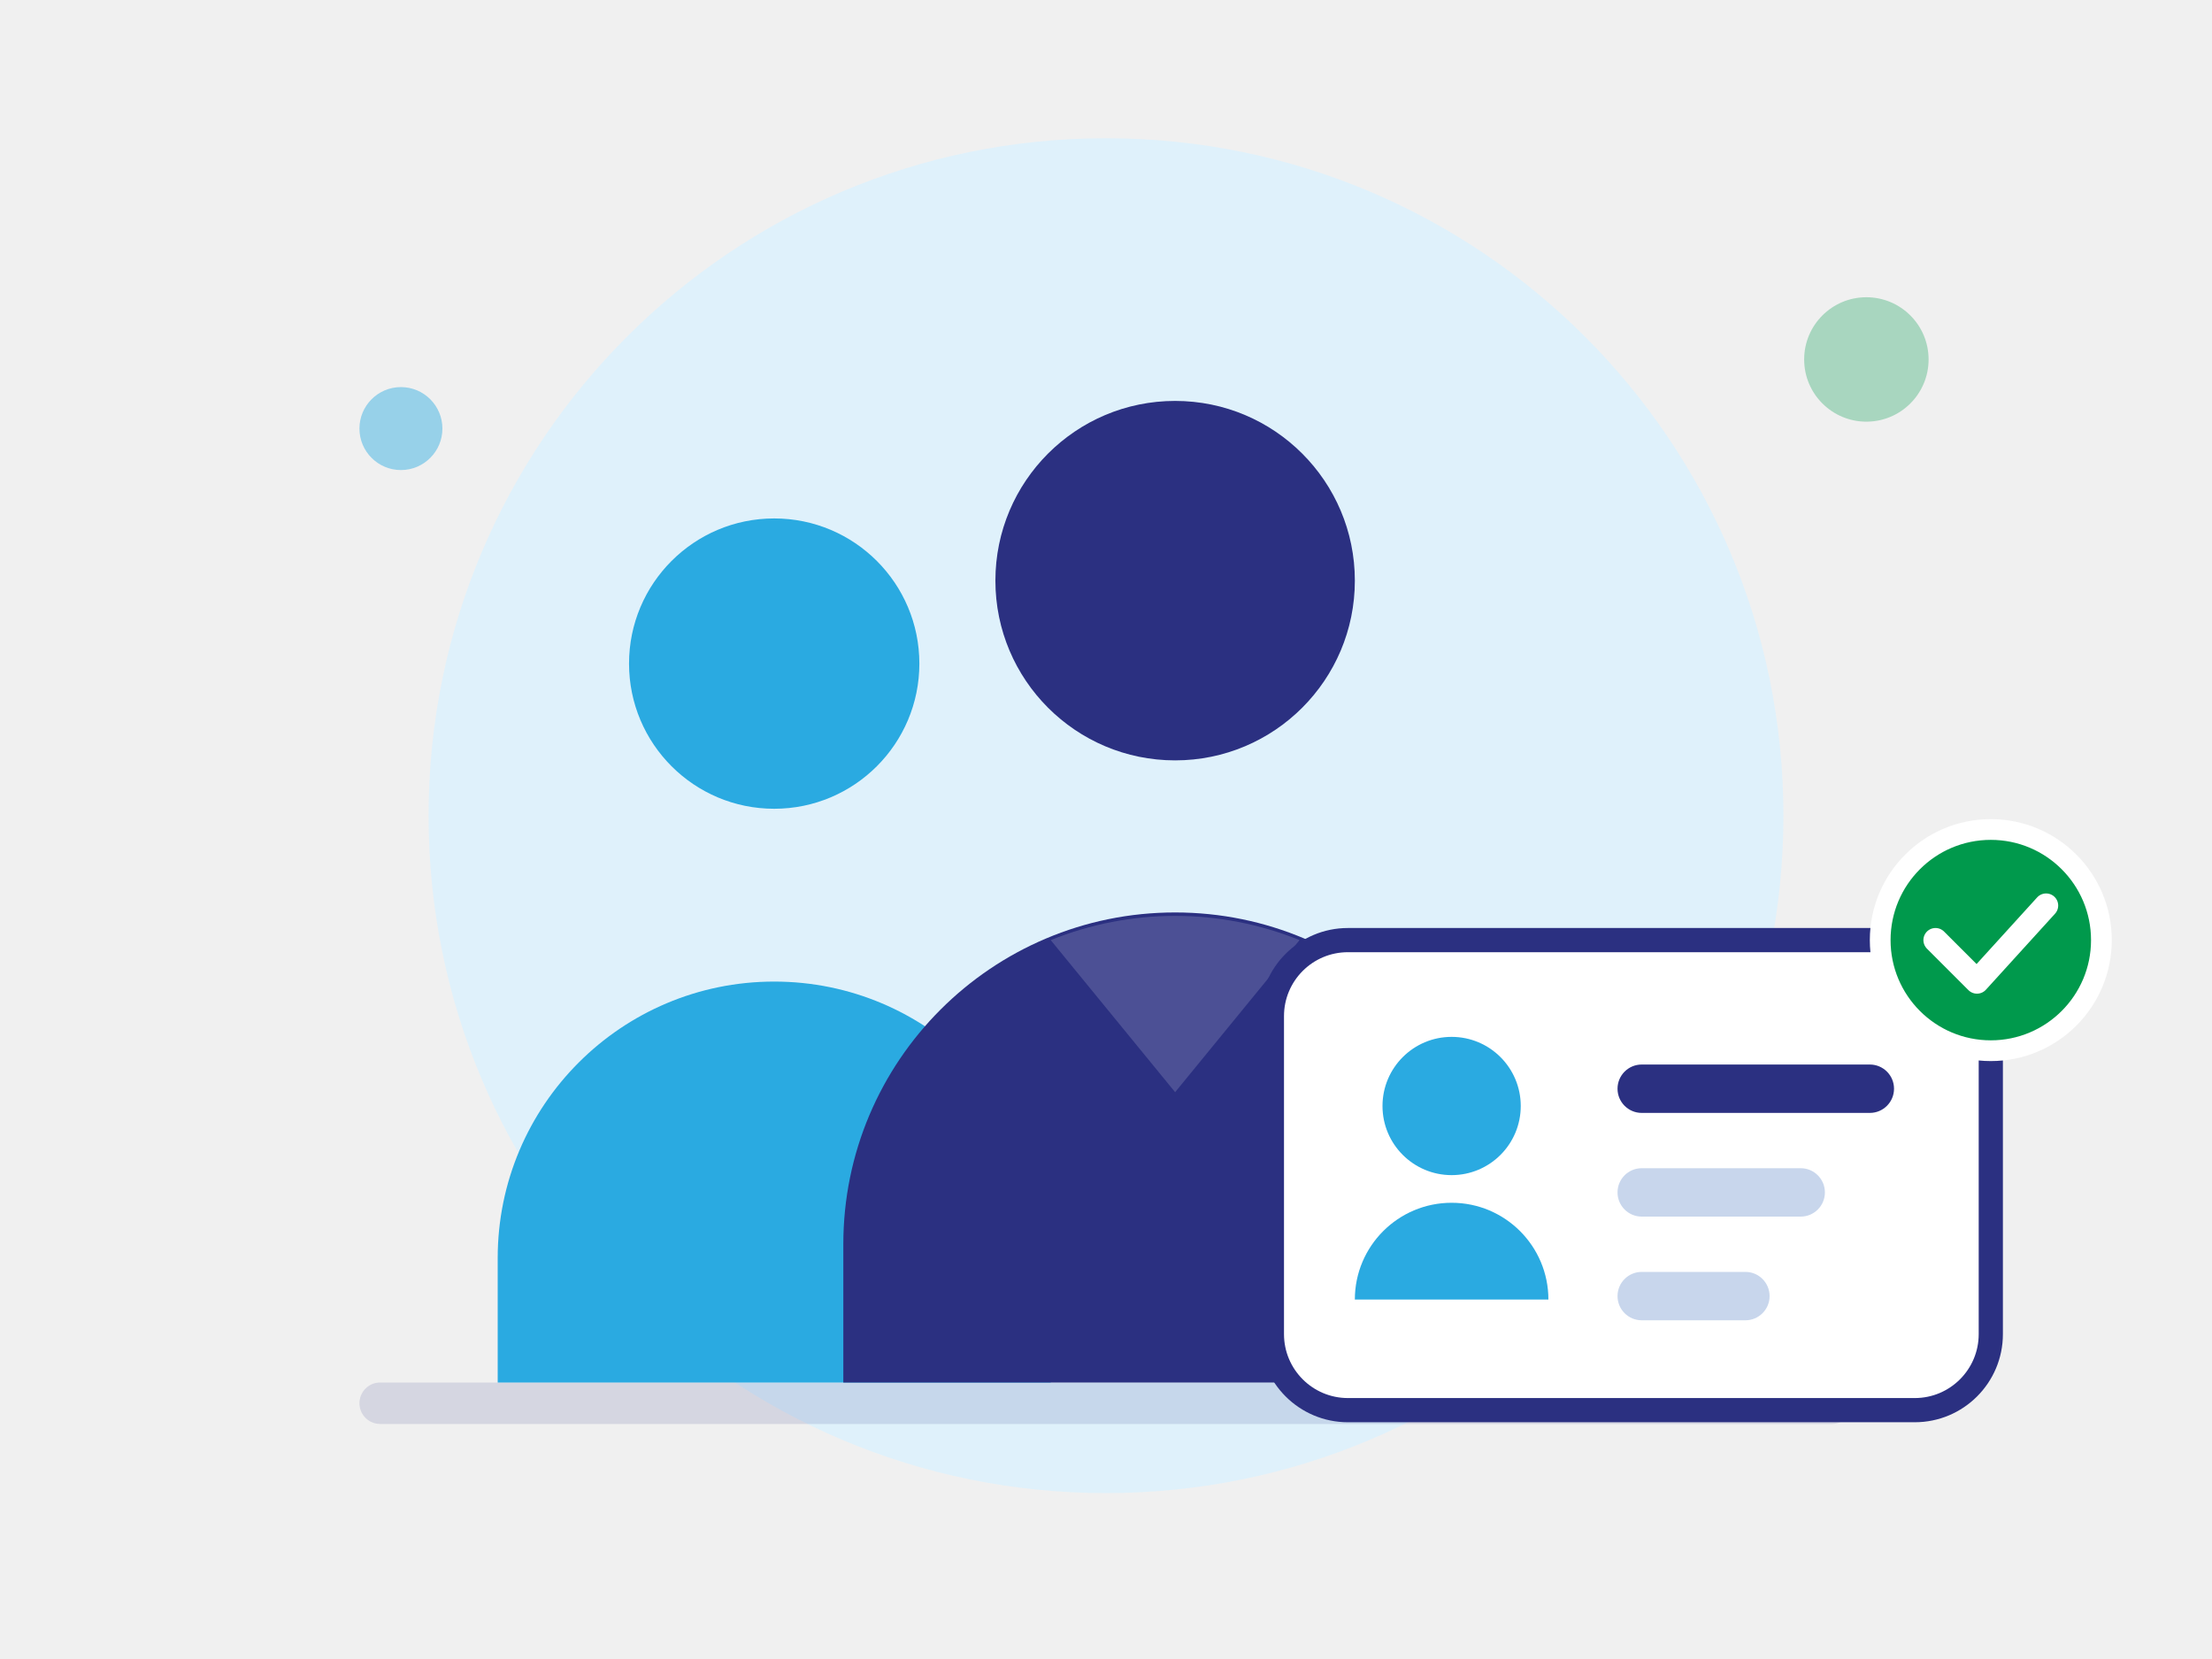
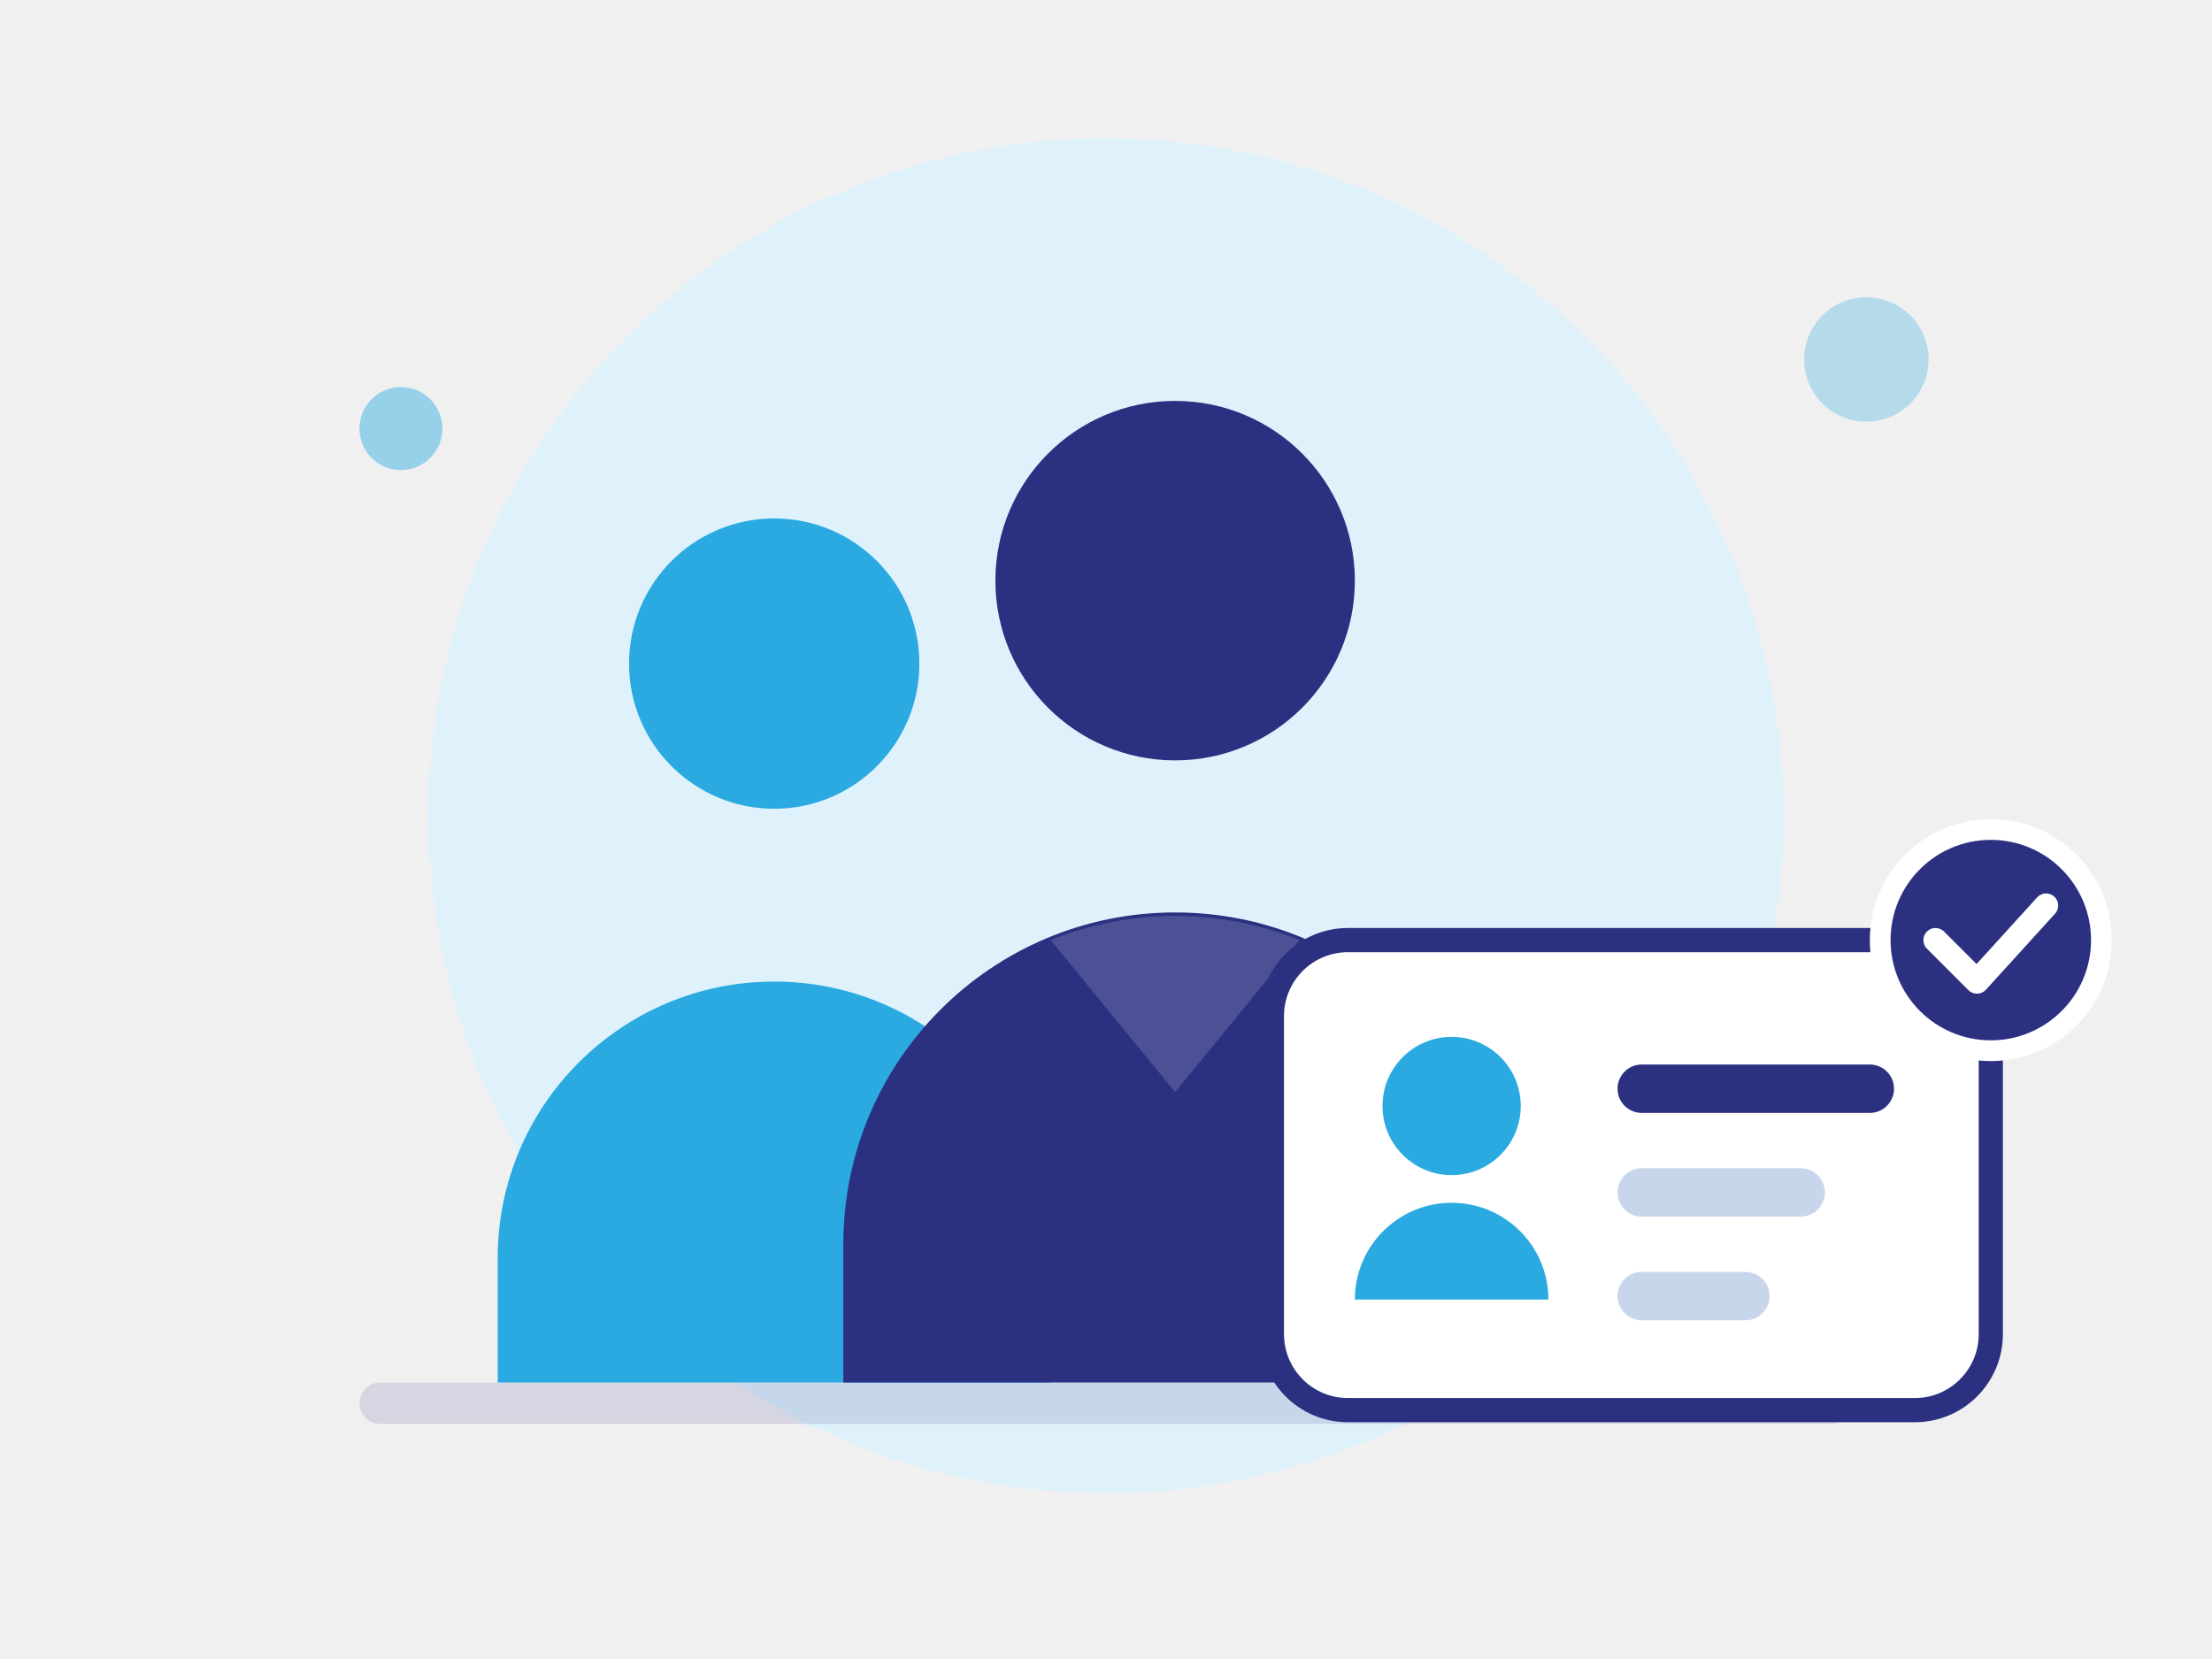
<svg xmlns="http://www.w3.org/2000/svg" viewBox="0 0 320 240" role="img" aria-hidden="true">
  <circle cx="160" cy="118" r="98" fill="#dff1fb" />
  <circle cx="58" cy="62" r="6" fill="#2aaae1" opacity=".45" />
-   <circle cx="270" cy="52" r="9" fill="#00994c" opacity=".3" />
+   <circle cx="270" cy="52" r="9" fill="#2aaae1" opacity=".3" />
  <rect x="52" y="200" width="216" height="6" rx="3" fill="#2b3081" opacity=".14" />
  <circle cx="112" cy="96" r="21" fill="#2aaae1" />
  <path d="M72 200v-18a40 40 0 0 1 80 0v18z" fill="#2aaae1" />
  <circle cx="170" cy="84" r="26" fill="#2b3081" />
  <path d="M122 200v-20a48 48 0 0 1 96 0v20z" fill="#2b3081" />
  <path d="M152 136a48 48 0 0 1 36 0l-18 22z" fill="#fff" opacity=".16" />
  <rect x="184" y="136" width="104" height="68" rx="11" fill="#fff" stroke="#2b3081" stroke-width="3.500" />
  <circle cx="210" cy="160" r="10" fill="#2aaae1" />
  <path d="M196 188a14 14 0 0 1 28 0z" fill="#2aaae1" />
  <rect x="234" y="154" width="40" height="7" rx="3.500" fill="#2b3081" />
  <rect x="234" y="169" width="30" height="7" rx="3.500" fill="#c8d6ec" />
  <rect x="234" y="184" width="22" height="7" rx="3.500" fill="#c8d6ec" />
-   <circle cx="288" cy="136" r="16" fill="#00994c" stroke="#fff" stroke-width="3" />
+   <circle cx="288" cy="136" r="16" fill="#2b3081" stroke="#fff" stroke-width="3" />
  <path d="m280 136 6 6 10-11" fill="none" stroke="#fff" stroke-width="3.500" stroke-linecap="round" stroke-linejoin="round" />
</svg>
